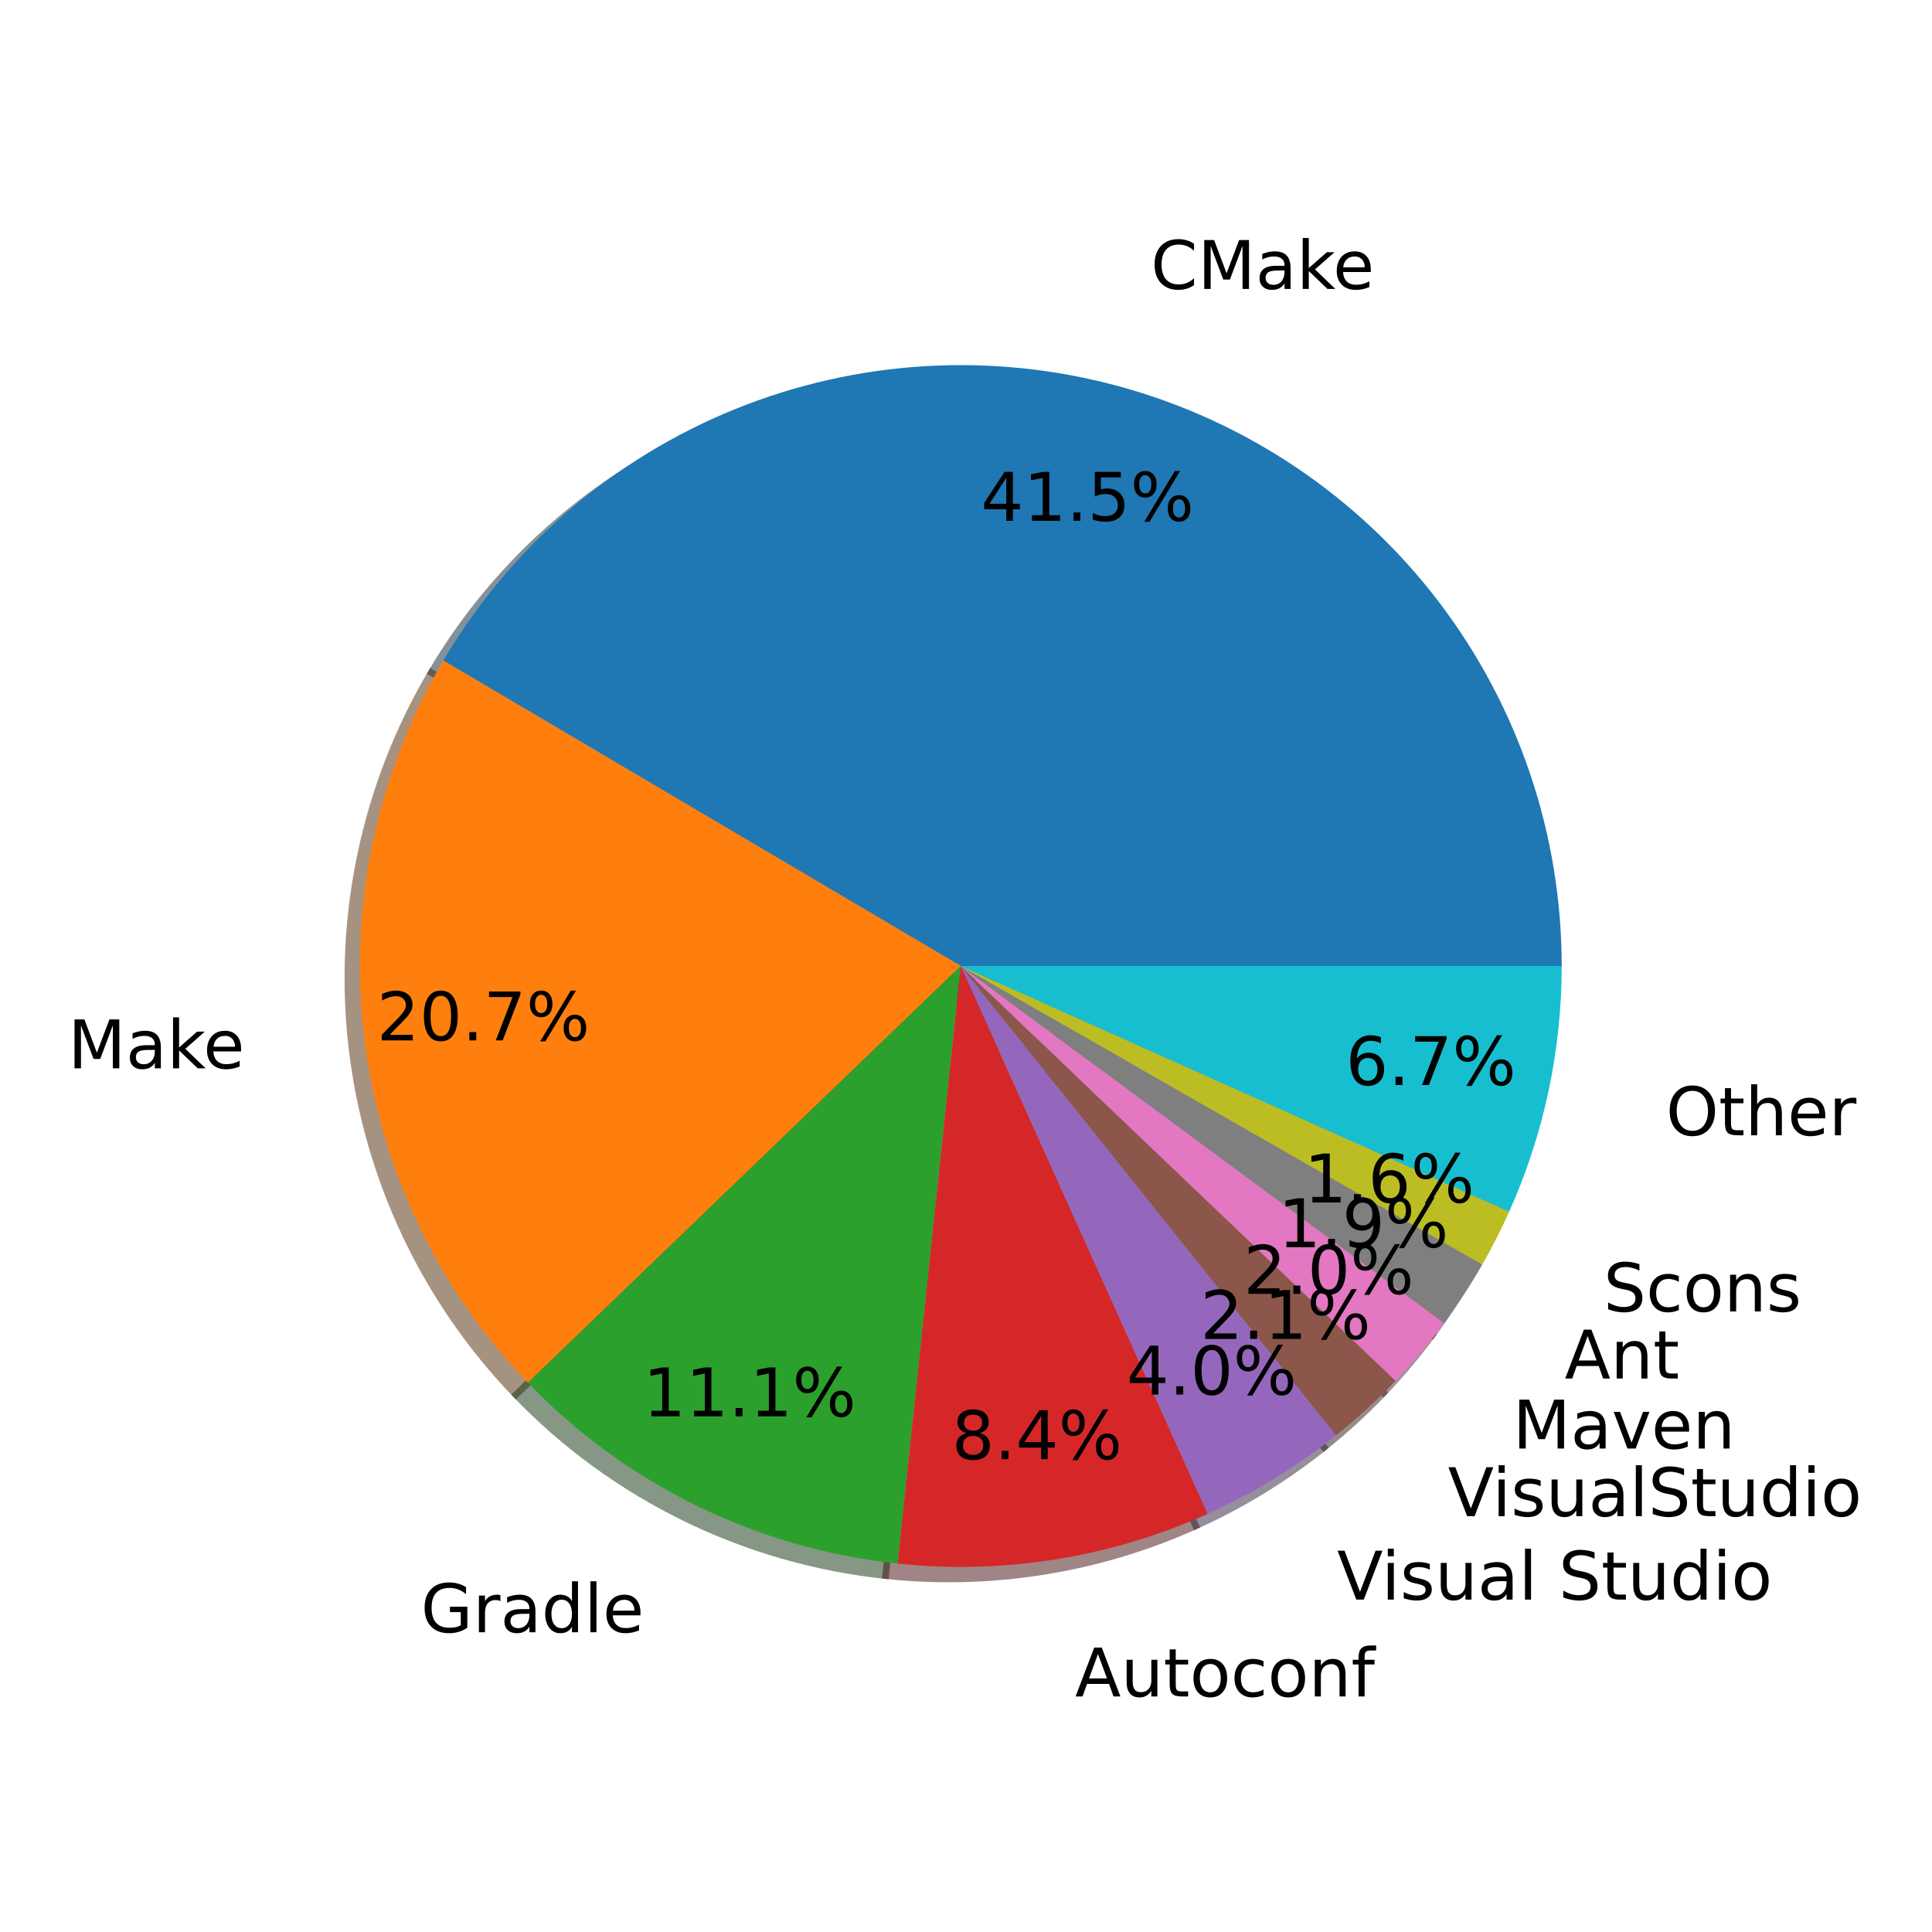
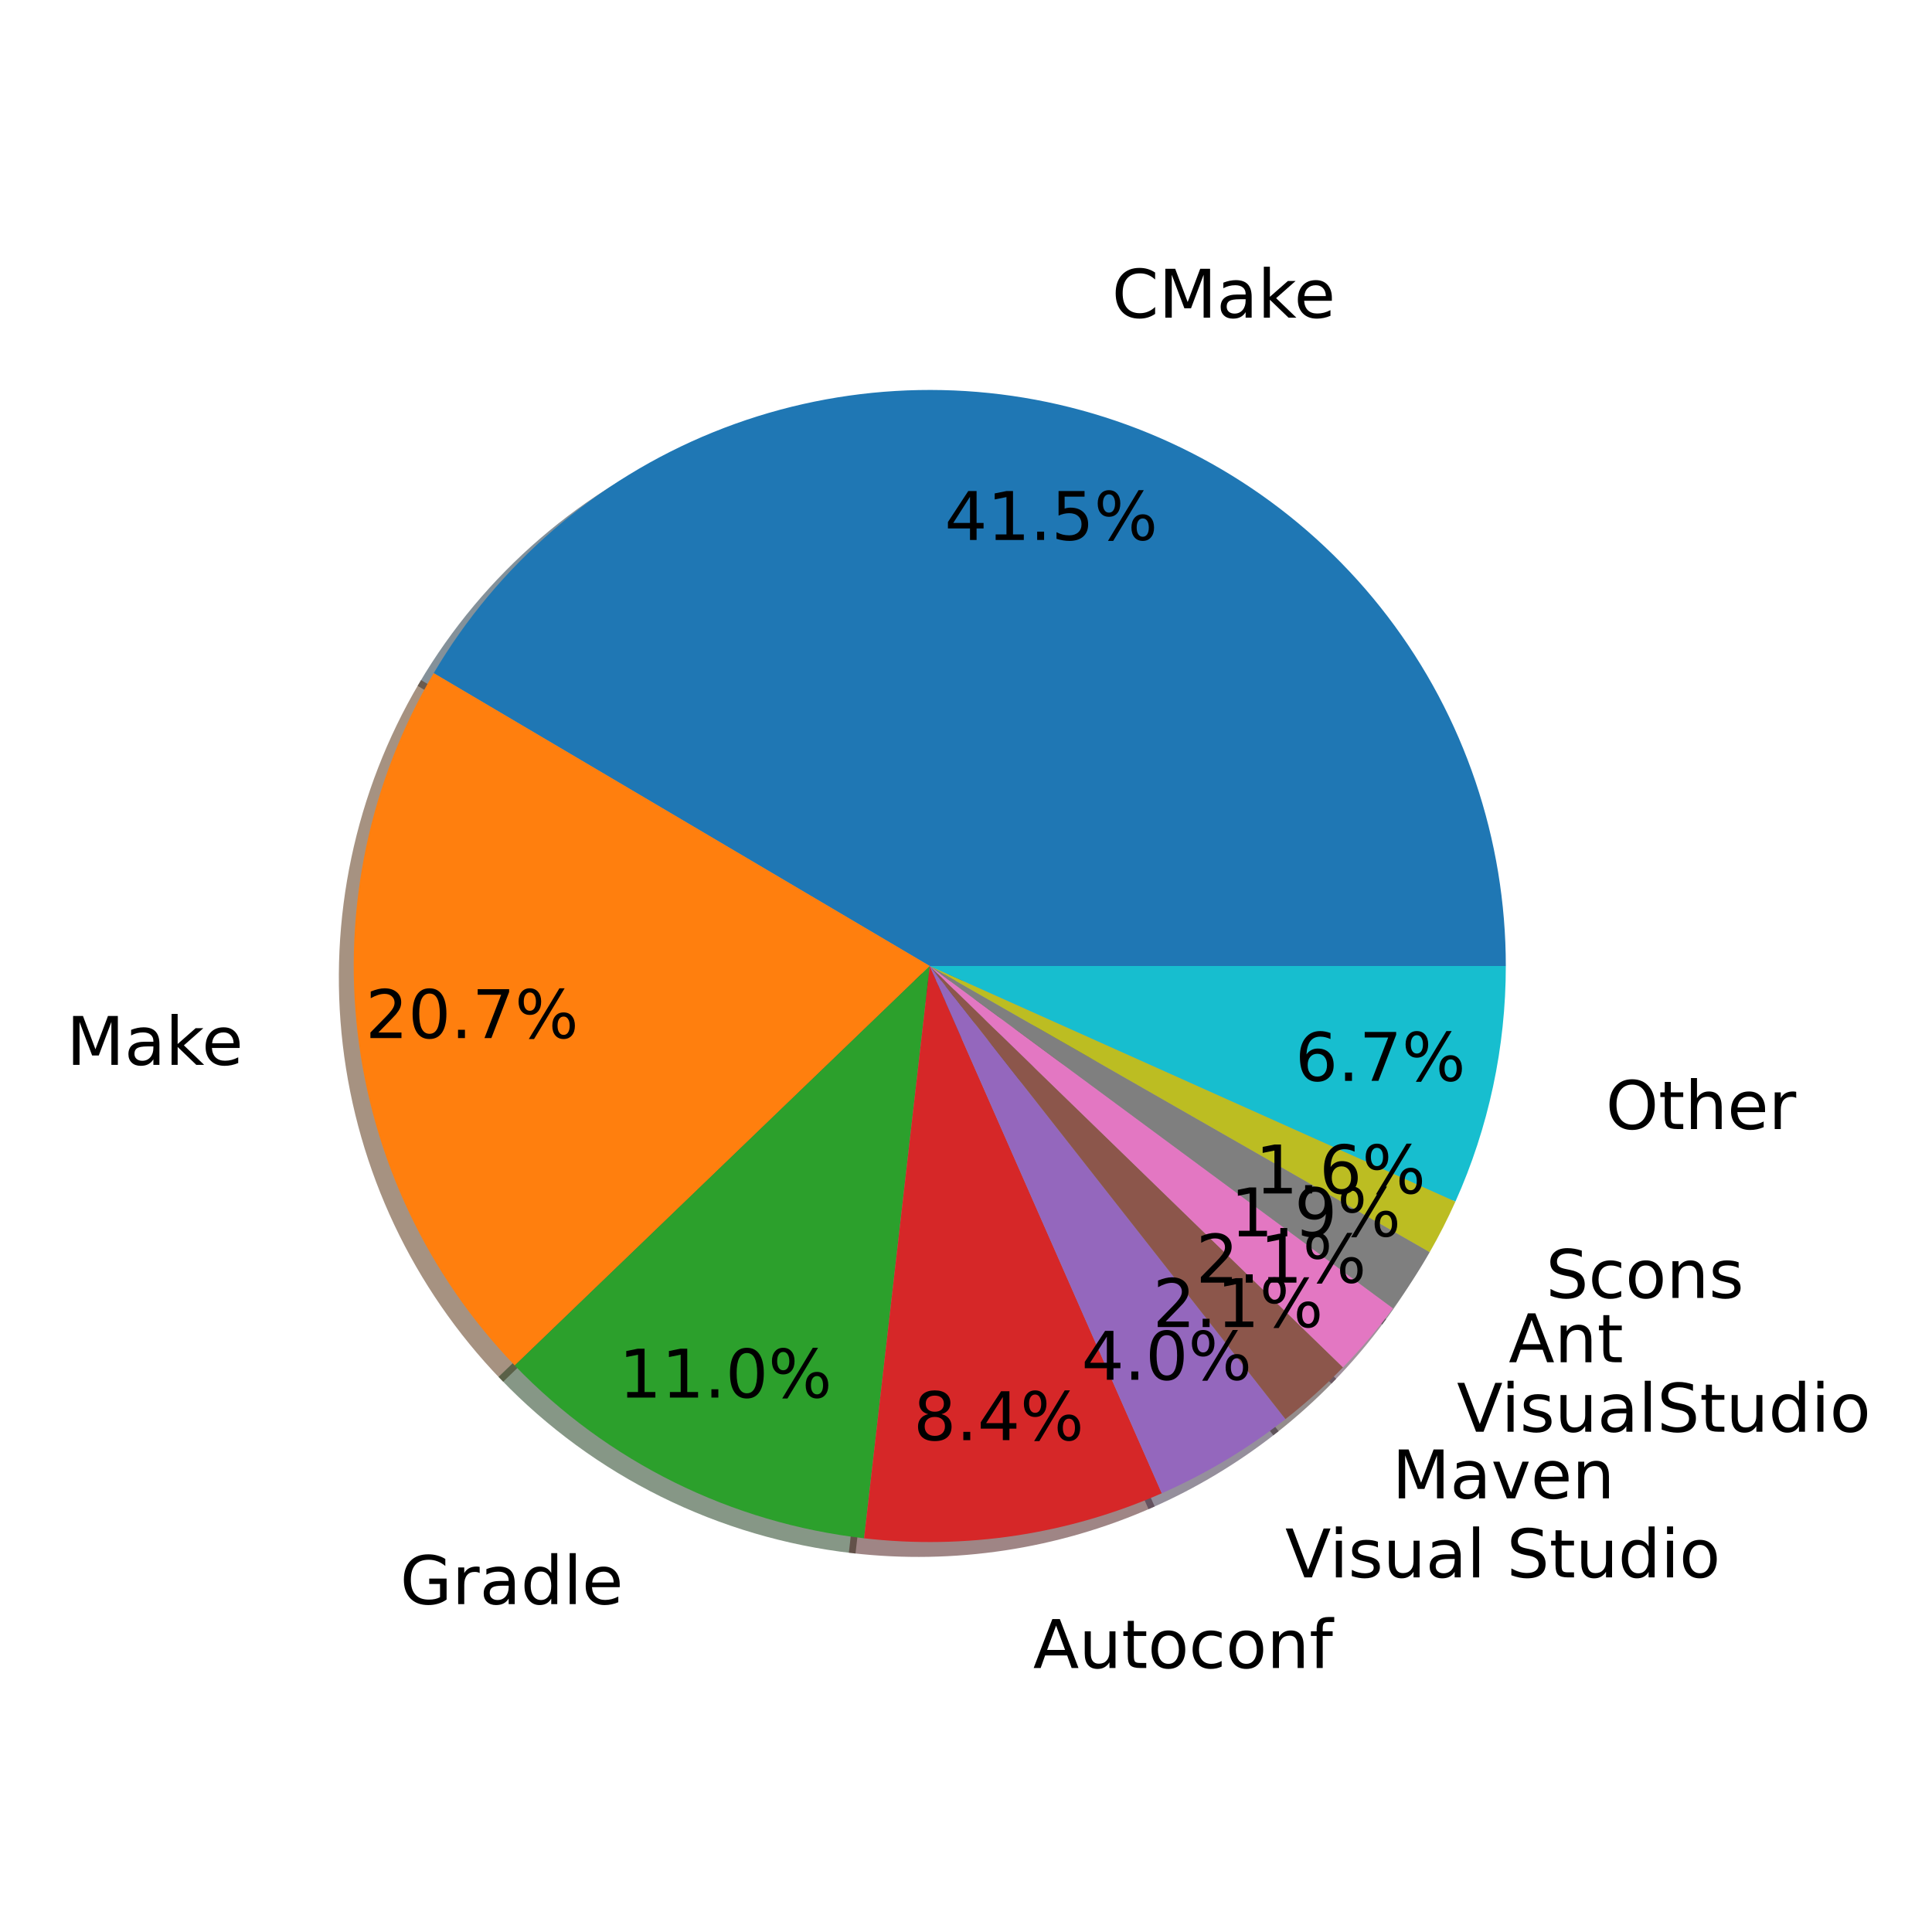
<svg xmlns="http://www.w3.org/2000/svg" xmlns:xlink="http://www.w3.org/1999/xlink" width="288pt" height="288pt" viewBox="0 0 288 288" version="1.1">
  <defs>
    <style type="text/css">*{stroke-linejoin: round; stroke-linecap: butt}</style>
  </defs>
  <g id="figure_1">
    <g id="patch_1">
      <path d="M 0 288  L 288 288  L 288 0  L 0 0  L 0 288  z " style="fill: none" />
    </g>
    <g id="axes_1">
      <g id="patch_2">
-         <path d="M 231.009 145.791  C 231.009 126.151 224.549 107.046 212.631 91.435  C 200.713 75.825 183.985 64.559 165.039 59.384  C 146.093 54.209 125.96 55.406 107.761 62.789  C 89.562 70.173 74.286 83.341 64.301 100.254  L 141.435 145.791  z " style="fill: #092436; opacity: 0.5; stroke: #092436; stroke-linejoin: miter" />
+         <path d="M 222.751 145.717  C 222.751 126.889 216.559 108.574 205.133 93.608  C 193.707 78.643 177.671 67.843 159.508 62.882  C 141.345 57.921 122.045 59.068 104.598 66.146  C 87.151 73.225 72.507 85.849 62.935 102.062  L 136.881 145.717  z " style="fill: #092436; opacity: 0.5; stroke: #092436; stroke-linejoin: miter" />
      </g>
      <g id="patch_3">
-         <path d="M 64.301 100.254  C 54.352 117.107 50.194 136.766 52.47 156.205  C 54.745 175.644 63.33 193.811 76.903 207.911  L 141.435 145.791  z " style="fill: #4d2604; opacity: 0.5; stroke: #4d2604; stroke-linejoin: miter" />
+         <path d="M 62.935 102.062  C 53.397 118.219 49.412 137.065 51.593 155.7  C 53.774 174.336 62.004 191.752 75.016 205.269  L 136.881 145.717  z " style="fill: #4d2604; opacity: 0.5; stroke: #4d2604; stroke-linejoin: miter" />
      </g>
      <g id="patch_4">
-         <path d="M 76.903 207.911  C 84.16 215.45 92.681 221.659 102.081 226.256  C 111.481 230.853 121.614 233.768 132.019 234.868  L 141.435 145.791  z " style="fill: #0d300d; opacity: 0.5; stroke: #0d300d; stroke-linejoin: miter" />
+         <path d="M 75.016 205.269  C 81.883 212.403 89.933 218.296 98.808 222.686  C 107.683 227.076 117.252 229.898 127.089 231.028  L 136.881 145.717  z " style="fill: #0d300d; opacity: 0.5; stroke: #0d300d; stroke-linejoin: miter" />
      </g>
      <g id="patch_5">
-         <path d="M 132.019 234.868  C 139.882 235.699 147.82 235.486 155.626 234.233  C 163.433 232.981 171.039 230.7 178.247 227.451  L 141.435 145.791  z " style="fill: #400c0c; opacity: 0.5; stroke: #400c0c; stroke-linejoin: miter" />
+         <path d="M 127.089 231.028  C 134.619 231.892 142.23 231.755 149.725 230.622  C 157.219 229.488 164.53 227.367 171.467 224.314  L 136.881 145.717  z " style="fill: #400c0c; opacity: 0.5; stroke: #400c0c; stroke-linejoin: miter" />
      </g>
      <g id="patch_6">
-         <path d="M 178.247 227.451  C 181.664 225.911 184.98 224.158 188.177 222.202  C 191.375 220.246 194.446 218.092 197.373 215.751  L 141.435 145.791  z " style="fill: #2c1f39; opacity: 0.5; stroke: #2c1f39; stroke-linejoin: miter" />
+         <path d="M 171.467 224.314  C 174.756 222.867 177.951 221.215 181.032 219.368  C 184.114 217.52 187.077 215.481 189.903 213.263  L 136.881 145.717  z " style="fill: #2c1f39; opacity: 0.5; stroke: #2c1f39; stroke-linejoin: miter" />
      </g>
      <g id="patch_7">
-         <path d="M 197.373 215.751  C 198.941 214.497 200.466 213.192 201.946 211.835  C 203.426 210.479 204.86 209.074 206.246 207.622  L 141.435 145.791  z " style="fill: #2a1a17; opacity: 0.5; stroke: #2a1a17; stroke-linejoin: miter" />
+         <path d="M 189.903 213.263  C 191.416 212.075 192.89 210.836 194.32 209.549  C 195.751 208.261 197.137 206.926 198.478 205.546  L 136.881 145.717  z " style="fill: #2a1a17; opacity: 0.5; stroke: #2a1a17; stroke-linejoin: miter" />
      </g>
      <g id="patch_8">
-         <path d="M 206.246 207.622  C 207.539 206.266 208.789 204.87 209.995 203.436  C 211.201 202.002 212.361 200.531 213.475 199.024  L 141.435 145.791  z " style="fill: #44243a; opacity: 0.5; stroke: #44243a; stroke-linejoin: miter" />
+         <path d="M 198.478 205.546  C 199.819 204.166 201.113 202.741 202.358 201.273  C 203.603 199.806 204.798 198.297 205.942 196.749  L 136.881 145.717  z " style="fill: #44243a; opacity: 0.5; stroke: #44243a; stroke-linejoin: miter" />
      </g>
      <g id="patch_9">
-         <path d="M 213.475 199.024  C 214.508 197.625 215.501 196.196 216.452 194.739  C 217.403 193.282 218.311 191.798 219.175 190.288  L 141.435 145.791  z " style="fill: #262626; opacity: 0.5; stroke: #262626; stroke-linejoin: miter" />
+         <path d="M 205.942 196.749  C 206.933 195.408 207.885 194.038 208.796 192.642  C 209.708 191.245 210.578 189.822 211.407 188.375  L 136.881 145.717  z " style="fill: #262626; opacity: 0.5; stroke: #262626; stroke-linejoin: miter" />
      </g>
      <g id="patch_10">
-         <path d="M 219.175 190.288  C 219.906 189.011 220.606 187.715 221.273 186.403  C 221.94 185.091 222.575 183.763 223.177 182.42  L 141.435 145.791  z " style="fill: #38390a; opacity: 0.5; stroke: #38390a; stroke-linejoin: miter" />
+         <path d="M 211.407 188.375  C 212.108 187.15 212.778 185.908 213.418 184.65  C 214.058 183.392 214.667 182.119 215.244 180.831  L 136.881 145.717  z " style="fill: #38390a; opacity: 0.5; stroke: #38390a; stroke-linejoin: miter" />
      </g>
      <g id="patch_11">
-         <path d="M 223.177 182.42  C 225.751 176.675 227.713 170.675 229.029 164.519  C 230.345 158.364 231.009 152.086 231.009 145.791  L 141.435 145.791  z " style="fill: #07393e; opacity: 0.5; stroke: #07393e; stroke-linejoin: miter" />
+         <path d="M 215.244 180.831  C 217.711 175.324 219.592 169.572 220.853 163.671  C 222.115 157.77 222.751 151.752 222.751 145.717  L 136.881 145.717  z " style="fill: #07393e; opacity: 0.5; stroke: #07393e; stroke-linejoin: miter" />
      </g>
      <g id="patch_12">
-         <path d="M 232.8 144  C 232.8 124.36 226.341 105.255 214.422 89.644  C 202.504 74.033 185.776 62.768 166.83 57.593  C 147.884 52.417 127.752 53.614 109.552 60.998  C 91.353 68.381 76.078 81.55 66.093 98.462  L 143.227 144  z " style="fill: #1f77b4" />
+         <path d="M 224.469 144  C 224.469 125.172 218.276 106.856 206.85 91.891  C 195.425 76.926 179.388 66.126 161.226 61.165  C 143.063 56.203 123.763 57.351 106.316 64.429  C 88.869 71.507 74.225 84.131 64.653 100.345  L 138.598 144  z " style="fill: #1f77b4" />
      </g>
      <g id="patch_13">
-         <path d="M 66.093 98.462  C 56.143 115.316 51.986 134.975 54.261 154.414  C 56.537 173.852 65.121 192.02 78.694 206.12  L 143.227 144  z " style="fill: #ff7f0e" />
+         <path d="M 64.653 100.345  C 55.114 116.502 51.129 135.348 53.31 153.983  C 55.492 172.618 63.722 190.035 76.733 203.552  L 138.598 144  z " style="fill: #ff7f0e" />
      </g>
      <g id="patch_14">
-         <path d="M 78.694 206.12  C 85.951 213.658 94.473 219.867 103.872 224.465  C 113.272 229.062 123.405 231.977 133.811 233.077  L 143.227 144  z " style="fill: #2ca02c" />
+         <path d="M 76.733 203.552  C 83.601 210.686 91.65 216.578 100.525 220.969  C 109.401 225.359 118.969 228.181 128.806 229.31  L 138.598 144  z " style="fill: #2ca02c" />
      </g>
      <g id="patch_15">
-         <path d="M 133.811 233.077  C 141.673 233.908 149.611 233.694 157.418 232.442  C 165.224 231.189 172.83 228.909 180.038 225.66  L 143.227 144  z " style="fill: #d62728" />
+         <path d="M 128.806 229.31  C 136.336 230.174 143.948 230.038 151.442 228.904  C 158.936 227.771 166.247 225.65 173.185 222.597  L 138.598 144  z " style="fill: #d62728" />
      </g>
      <g id="patch_16">
-         <path d="M 180.038 225.66  C 183.455 224.119 186.772 222.366 189.969 220.41  C 193.166 218.455 196.237 216.3 199.165 213.96  L 143.227 144  z " style="fill: #9467bd" />
+         <path d="M 173.185 222.597  C 176.473 221.15 179.668 219.498 182.75 217.65  C 185.831 215.803 188.794 213.764 191.62 211.545  L 138.598 144  z " style="fill: #9467bd" />
      </g>
      <g id="patch_17">
-         <path d="M 199.165 213.96  C 200.732 212.706 202.258 211.4 203.738 210.044  C 205.218 208.688 206.652 207.283 208.037 205.83  L 143.227 144  z " style="fill: #8c564b" />
+         <path d="M 191.62 211.545  C 193.134 210.357 194.607 209.118 196.038 207.831  C 197.468 206.544 198.855 205.209 200.196 203.829  L 138.598 144  z " style="fill: #8c564b" />
      </g>
      <g id="patch_18">
-         <path d="M 208.037 205.83  C 209.331 204.475 210.581 203.079 211.787 201.645  C 212.992 200.211 214.153 198.739 215.266 197.233  L 143.227 144  z " style="fill: #e377c2" />
+         <path d="M 200.196 203.829  C 201.536 202.448 202.83 201.023 204.075 199.556  C 205.32 198.088 206.516 196.58 207.659 195.032  L 138.598 144  z " style="fill: #e377c2" />
      </g>
      <g id="patch_19">
-         <path d="M 215.266 197.233  C 216.3 195.834 217.293 194.405 218.243 192.948  C 219.194 191.491 220.102 190.006 220.966 188.497  L 143.227 144  z " style="fill: #7f7f7f" />
+         <path d="M 207.659 195.032  C 208.651 193.691 209.602 192.321 210.514 190.924  C 211.425 189.527 212.295 188.105 213.124 186.657  L 138.598 144  z " style="fill: #7f7f7f" />
      </g>
      <g id="patch_20">
-         <path d="M 220.966 188.497  C 221.698 187.219 222.397 185.924 223.065 184.612  C 223.732 183.3 224.367 181.971 224.969 180.628  L 143.227 144  z " style="fill: #bcbd22" />
+         <path d="M 213.124 186.657  C 213.825 185.432 214.496 184.191 215.135 182.933  C 215.775 181.675 216.384 180.402 216.961 179.114  L 138.598 144  z " style="fill: #bcbd22" />
      </g>
      <g id="patch_21">
-         <path d="M 224.969 180.628  C 227.543 174.884 229.504 168.884 230.82 162.728  C 232.137 156.572 232.8 150.295 232.8 144  L 143.227 144  z " style="fill: #17becf" />
+         <path d="M 216.961 179.114  C 219.429 173.607 221.309 167.855 222.571 161.954  C 223.832 156.053 224.469 150.035 224.469 144  L 138.598 144  z " style="fill: #17becf" />
      </g>
      <g id="matplotlib.axis_1" />
      <g id="matplotlib.axis_2" />
      <g id="text_1">
-         <g transform="translate(171.5506 43.07044) scale(0.1 -0.1)">
+         <g transform="translate(165.7511 47.35689) scale(0.1 -0.1)">
          <defs>
            <path id="DejaVuSans-43" d="M 4122 4306  L 4122 3641  Q 3803 3938 3442 4084  Q 3081 4231 2675 4231  Q 1875 4231 1450 3742  Q 1025 3253 1025 2328  Q 1025 1406 1450 917  Q 1875 428 2675 428  Q 3081 428 3442 575  Q 3803 722 4122 1019  L 4122 359  Q 3791 134 3420 21  Q 3050 -91 2638 -91  Q 1578 -91 968 557  Q 359 1206 359 2328  Q 359 3453 968 4101  Q 1578 4750 2638 4750  Q 3056 4750 3426 4639  Q 3797 4528 4122 4306  z " transform="scale(0.015625)" />
            <path id="DejaVuSans-4d" d="M 628 4666  L 1569 4666  L 2759 1491  L 3956 4666  L 4897 4666  L 4897 0  L 4281 0  L 4281 4097  L 3078 897  L 2444 897  L 1241 4097  L 1241 0  L 628 0  L 628 4666  z " transform="scale(0.015625)" />
            <path id="DejaVuSans-61" d="M 2194 1759  Q 1497 1759 1228 1600  Q 959 1441 959 1056  Q 959 750 1161 570  Q 1363 391 1709 391  Q 2188 391 2477 730  Q 2766 1069 2766 1631  L 2766 1759  L 2194 1759  z M 3341 1997  L 3341 0  L 2766 0  L 2766 531  Q 2569 213 2275 61  Q 1981 -91 1556 -91  Q 1019 -91 701 211  Q 384 513 384 1019  Q 384 1609 779 1909  Q 1175 2209 1959 2209  L 2766 2209  L 2766 2266  Q 2766 2663 2505 2880  Q 2244 3097 1772 3097  Q 1472 3097 1187 3025  Q 903 2953 641 2809  L 641 3341  Q 956 3463 1253 3523  Q 1550 3584 1831 3584  Q 2591 3584 2966 3190  Q 3341 2797 3341 1997  z " transform="scale(0.015625)" />
            <path id="DejaVuSans-6b" d="M 581 4863  L 1159 4863  L 1159 1991  L 2875 3500  L 3609 3500  L 1753 1863  L 3688 0  L 2938 0  L 1159 1709  L 1159 0  L 581 0  L 581 4863  z " transform="scale(0.015625)" />
            <path id="DejaVuSans-65" d="M 3597 1894  L 3597 1613  L 953 1613  Q 991 1019 1311 708  Q 1631 397 2203 397  Q 2534 397 2845 478  Q 3156 559 3463 722  L 3463 178  Q 3153 47 2828 -22  Q 2503 -91 2169 -91  Q 1331 -91 842 396  Q 353 884 353 1716  Q 353 2575 817 3079  Q 1281 3584 2069 3584  Q 2775 3584 3186 3129  Q 3597 2675 3597 1894  z M 3022 2063  Q 3016 2534 2758 2815  Q 2500 3097 2075 3097  Q 1594 3097 1305 2825  Q 1016 2553 972 2059  L 3022 2063  z " transform="scale(0.015625)" />
          </defs>
          <use xlink:href="#DejaVuSans-43" />
          <use xlink:href="#DejaVuSans-4d" x="69.824" />
          <use xlink:href="#DejaVuSans-61" x="156.104" />
          <use xlink:href="#DejaVuSans-6b" x="217.383" />
          <use xlink:href="#DejaVuSans-65" x="271.668" />
        </g>
      </g>
      <g id="text_2">
-         <g transform="translate(146.2258 77.63342) scale(0.1 -0.1)">
+         <g transform="translate(140.8165 80.49105) scale(0.1 -0.1)">
          <defs>
            <path id="DejaVuSans-34" d="M 2419 4116  L 825 1625  L 2419 1625  L 2419 4116  z M 2253 4666  L 3047 4666  L 3047 1625  L 3713 1625  L 3713 1100  L 3047 1100  L 3047 0  L 2419 0  L 2419 1100  L 313 1100  L 313 1709  L 2253 4666  z " transform="scale(0.015625)" />
            <path id="DejaVuSans-31" d="M 794 531  L 1825 531  L 1825 4091  L 703 3866  L 703 4441  L 1819 4666  L 2450 4666  L 2450 531  L 3481 531  L 3481 0  L 794 0  L 794 531  z " transform="scale(0.015625)" />
            <path id="DejaVuSans-2e" d="M 684 794  L 1344 794  L 1344 0  L 684 0  L 684 794  z " transform="scale(0.015625)" />
            <path id="DejaVuSans-35" d="M 691 4666  L 3169 4666  L 3169 4134  L 1269 4134  L 1269 2991  Q 1406 3038 1543 3061  Q 1681 3084 1819 3084  Q 2600 3084 3056 2656  Q 3513 2228 3513 1497  Q 3513 744 3044 326  Q 2575 -91 1722 -91  Q 1428 -91 1123 -41  Q 819 9 494 109  L 494 744  Q 775 591 1075 516  Q 1375 441 1709 441  Q 2250 441 2565 725  Q 2881 1009 2881 1497  Q 2881 1984 2565 2268  Q 2250 2553 1709 2553  Q 1456 2553 1204 2497  Q 953 2441 691 2322  L 691 4666  z " transform="scale(0.015625)" />
            <path id="DejaVuSans-25" d="M 4653 2053  Q 4381 2053 4226 1822  Q 4072 1591 4072 1178  Q 4072 772 4226 539  Q 4381 306 4653 306  Q 4919 306 5073 539  Q 5228 772 5228 1178  Q 5228 1588 5073 1820  Q 4919 2053 4653 2053  z M 4653 2450  Q 5147 2450 5437 2106  Q 5728 1763 5728 1178  Q 5728 594 5436 251  Q 5144 -91 4653 -91  Q 4153 -91 3862 251  Q 3572 594 3572 1178  Q 3572 1766 3864 2108  Q 4156 2450 4653 2450  z M 1428 4353  Q 1159 4353 1004 4120  Q 850 3888 850 3481  Q 850 3069 1003 2837  Q 1156 2606 1428 2606  Q 1700 2606 1854 2837  Q 2009 3069 2009 3481  Q 2009 3884 1853 4118  Q 1697 4353 1428 4353  z M 4250 4750  L 4750 4750  L 1831 -91  L 1331 -91  L 4250 4750  z M 1428 4750  Q 1922 4750 2215 4408  Q 2509 4066 2509 3481  Q 2509 2891 2217 2550  Q 1925 2209 1428 2209  Q 931 2209 642 2551  Q 353 2894 353 3481  Q 353 4063 643 4406  Q 934 4750 1428 4750  z " transform="scale(0.015625)" />
          </defs>
          <use xlink:href="#DejaVuSans-34" />
          <use xlink:href="#DejaVuSans-31" x="63.623" />
          <use xlink:href="#DejaVuSans-2e" x="127.246" />
          <use xlink:href="#DejaVuSans-35" x="159.033" />
          <use xlink:href="#DejaVuSans-25" x="222.656" />
        </g>
      </g>
      <g id="text_3">
-         <g transform="translate(10.13053 159.2557) scale(0.1 -0.1)">
+         <g transform="translate(9.915254 158.7391) scale(0.1 -0.1)">
          <use xlink:href="#DejaVuSans-4d" />
          <use xlink:href="#DejaVuSans-61" x="86.279" />
          <use xlink:href="#DejaVuSans-6b" x="147.559" />
          <use xlink:href="#DejaVuSans-65" x="201.844" />
        </g>
      </g>
      <g id="text_4">
-         <g transform="translate(56.17074 155.0902) scale(0.1 -0.1)">
+         <g transform="translate(54.48435 154.7458) scale(0.1 -0.1)">
          <defs>
            <path id="DejaVuSans-32" d="M 1228 531  L 3431 531  L 3431 0  L 469 0  L 469 531  Q 828 903 1448 1529  Q 2069 2156 2228 2338  Q 2531 2678 2651 2914  Q 2772 3150 2772 3378  Q 2772 3750 2511 3984  Q 2250 4219 1831 4219  Q 1534 4219 1204 4116  Q 875 4013 500 3803  L 500 4441  Q 881 4594 1212 4672  Q 1544 4750 1819 4750  Q 2544 4750 2975 4387  Q 3406 4025 3406 3419  Q 3406 3131 3298 2873  Q 3191 2616 2906 2266  Q 2828 2175 2409 1742  Q 1991 1309 1228 531  z " transform="scale(0.015625)" />
            <path id="DejaVuSans-30" d="M 2034 4250  Q 1547 4250 1301 3770  Q 1056 3291 1056 2328  Q 1056 1369 1301 889  Q 1547 409 2034 409  Q 2525 409 2770 889  Q 3016 1369 3016 2328  Q 3016 3291 2770 3770  Q 2525 4250 2034 4250  z M 2034 4750  Q 2819 4750 3233 4129  Q 3647 3509 3647 2328  Q 3647 1150 3233 529  Q 2819 -91 2034 -91  Q 1250 -91 836 529  Q 422 1150 422 2328  Q 422 3509 836 4129  Q 1250 4750 2034 4750  z " transform="scale(0.015625)" />
            <path id="DejaVuSans-37" d="M 525 4666  L 3525 4666  L 3525 4397  L 1831 0  L 1172 0  L 2766 4134  L 525 4134  L 525 4666  z " transform="scale(0.015625)" />
          </defs>
          <use xlink:href="#DejaVuSans-32" />
          <use xlink:href="#DejaVuSans-30" x="63.623" />
          <use xlink:href="#DejaVuSans-2e" x="127.246" />
          <use xlink:href="#DejaVuSans-37" x="159.033" />
          <use xlink:href="#DejaVuSans-25" x="222.656" />
        </g>
      </g>
      <g id="text_5">
-         <g transform="translate(62.73441 243.3171) scale(0.1 -0.1)">
+         <g transform="translate(59.64366 239.1216) scale(0.1 -0.1)">
          <defs>
            <path id="DejaVuSans-47" d="M 3809 666  L 3809 1919  L 2778 1919  L 2778 2438  L 4434 2438  L 4434 434  Q 4069 175 3628 42  Q 3188 -91 2688 -91  Q 1594 -91 976 548  Q 359 1188 359 2328  Q 359 3472 976 4111  Q 1594 4750 2688 4750  Q 3144 4750 3555 4637  Q 3966 4525 4313 4306  L 4313 3634  Q 3963 3931 3569 4081  Q 3175 4231 2741 4231  Q 1884 4231 1454 3753  Q 1025 3275 1025 2328  Q 1025 1384 1454 906  Q 1884 428 2741 428  Q 3075 428 3337 486  Q 3600 544 3809 666  z " transform="scale(0.015625)" />
            <path id="DejaVuSans-72" d="M 2631 2963  Q 2534 3019 2420 3045  Q 2306 3072 2169 3072  Q 1681 3072 1420 2755  Q 1159 2438 1159 1844  L 1159 0  L 581 0  L 581 3500  L 1159 3500  L 1159 2956  Q 1341 3275 1631 3429  Q 1922 3584 2338 3584  Q 2397 3584 2469 3576  Q 2541 3569 2628 3553  L 2631 2963  z " transform="scale(0.015625)" />
            <path id="DejaVuSans-64" d="M 2906 2969  L 2906 4863  L 3481 4863  L 3481 0  L 2906 0  L 2906 525  Q 2725 213 2448 61  Q 2172 -91 1784 -91  Q 1150 -91 751 415  Q 353 922 353 1747  Q 353 2572 751 3078  Q 1150 3584 1784 3584  Q 2172 3584 2448 3432  Q 2725 3281 2906 2969  z M 947 1747  Q 947 1113 1208 752  Q 1469 391 1925 391  Q 2381 391 2643 752  Q 2906 1113 2906 1747  Q 2906 2381 2643 2742  Q 2381 3103 1925 3103  Q 1469 3103 1208 2742  Q 947 2381 947 1747  z " transform="scale(0.015625)" />
            <path id="DejaVuSans-6c" d="M 603 4863  L 1178 4863  L 1178 0  L 603 0  L 603 4863  z " transform="scale(0.015625)" />
          </defs>
          <use xlink:href="#DejaVuSans-47" />
          <use xlink:href="#DejaVuSans-72" x="77.49" />
          <use xlink:href="#DejaVuSans-61" x="118.604" />
          <use xlink:href="#DejaVuSans-64" x="179.883" />
          <use xlink:href="#DejaVuSans-6c" x="243.359" />
          <use xlink:href="#DejaVuSans-65" x="271.143" />
        </g>
      </g>
      <g id="text_6">
-         <g transform="translate(95.85978 211.1312) scale(0.1 -0.1)">
+         <g transform="translate(92.25641 208.3342) scale(0.1 -0.1)">
          <use xlink:href="#DejaVuSans-31" />
          <use xlink:href="#DejaVuSans-31" x="63.623" />
          <use xlink:href="#DejaVuSans-2e" x="127.246" />
-           <use xlink:href="#DejaVuSans-31" x="159.033" />
+           <use xlink:href="#DejaVuSans-30" x="159.033" />
          <use xlink:href="#DejaVuSans-25" x="222.656" />
        </g>
      </g>
      <g id="text_7">
-         <g transform="translate(160.2558 252.8897) scale(0.1 -0.1)">
+         <g transform="translate(154.0106 248.6445) scale(0.1 -0.1)">
          <defs>
            <path id="DejaVuSans-41" d="M 2188 4044  L 1331 1722  L 3047 1722  L 2188 4044  z M 1831 4666  L 2547 4666  L 4325 0  L 3669 0  L 3244 1197  L 1141 1197  L 716 0  L 50 0  L 1831 4666  z " transform="scale(0.015625)" />
            <path id="DejaVuSans-75" d="M 544 1381  L 544 3500  L 1119 3500  L 1119 1403  Q 1119 906 1312 657  Q 1506 409 1894 409  Q 2359 409 2629 706  Q 2900 1003 2900 1516  L 2900 3500  L 3475 3500  L 3475 0  L 2900 0  L 2900 538  Q 2691 219 2414 64  Q 2138 -91 1772 -91  Q 1169 -91 856 284  Q 544 659 544 1381  z M 1991 3584  L 1991 3584  z " transform="scale(0.015625)" />
            <path id="DejaVuSans-74" d="M 1172 4494  L 1172 3500  L 2356 3500  L 2356 3053  L 1172 3053  L 1172 1153  Q 1172 725 1289 603  Q 1406 481 1766 481  L 2356 481  L 2356 0  L 1766 0  Q 1100 0 847 248  Q 594 497 594 1153  L 594 3053  L 172 3053  L 172 3500  L 594 3500  L 594 4494  L 1172 4494  z " transform="scale(0.015625)" />
            <path id="DejaVuSans-6f" d="M 1959 3097  Q 1497 3097 1228 2736  Q 959 2375 959 1747  Q 959 1119 1226 758  Q 1494 397 1959 397  Q 2419 397 2687 759  Q 2956 1122 2956 1747  Q 2956 2369 2687 2733  Q 2419 3097 1959 3097  z M 1959 3584  Q 2709 3584 3137 3096  Q 3566 2609 3566 1747  Q 3566 888 3137 398  Q 2709 -91 1959 -91  Q 1206 -91 779 398  Q 353 888 353 1747  Q 353 2609 779 3096  Q 1206 3584 1959 3584  z " transform="scale(0.015625)" />
            <path id="DejaVuSans-63" d="M 3122 3366  L 3122 2828  Q 2878 2963 2633 3030  Q 2388 3097 2138 3097  Q 1578 3097 1268 2742  Q 959 2388 959 1747  Q 959 1106 1268 751  Q 1578 397 2138 397  Q 2388 397 2633 464  Q 2878 531 3122 666  L 3122 134  Q 2881 22 2623 -34  Q 2366 -91 2075 -91  Q 1284 -91 818 406  Q 353 903 353 1747  Q 353 2603 823 3093  Q 1294 3584 2113 3584  Q 2378 3584 2631 3529  Q 2884 3475 3122 3366  z " transform="scale(0.015625)" />
            <path id="DejaVuSans-6e" d="M 3513 2113  L 3513 0  L 2938 0  L 2938 2094  Q 2938 2591 2744 2837  Q 2550 3084 2163 3084  Q 1697 3084 1428 2787  Q 1159 2491 1159 1978  L 1159 0  L 581 0  L 581 3500  L 1159 3500  L 1159 2956  Q 1366 3272 1645 3428  Q 1925 3584 2291 3584  Q 2894 3584 3203 3211  Q 3513 2838 3513 2113  z " transform="scale(0.015625)" />
            <path id="DejaVuSans-66" d="M 2375 4863  L 2375 4384  L 1825 4384  Q 1516 4384 1395 4259  Q 1275 4134 1275 3809  L 1275 3500  L 2222 3500  L 2222 3053  L 1275 3053  L 1275 0  L 697 0  L 697 3053  L 147 3053  L 147 3500  L 697 3500  L 697 3744  Q 697 4328 969 4595  Q 1241 4863 1831 4863  L 2375 4863  z " transform="scale(0.015625)" />
          </defs>
          <use xlink:href="#DejaVuSans-41" />
          <use xlink:href="#DejaVuSans-75" x="68.408" />
          <use xlink:href="#DejaVuSans-74" x="131.787" />
          <use xlink:href="#DejaVuSans-6f" x="170.996" />
          <use xlink:href="#DejaVuSans-63" x="232.178" />
          <use xlink:href="#DejaVuSans-6f" x="287.158" />
          <use xlink:href="#DejaVuSans-6e" x="348.34" />
          <use xlink:href="#DejaVuSans-66" x="411.719" />
        </g>
      </g>
      <g id="text_8">
-         <g transform="translate(141.8772 217.5129) scale(0.1 -0.1)">
+         <g transform="translate(136.1708 214.6828) scale(0.1 -0.1)">
          <defs>
            <path id="DejaVuSans-38" d="M 2034 2216  Q 1584 2216 1326 1975  Q 1069 1734 1069 1313  Q 1069 891 1326 650  Q 1584 409 2034 409  Q 2484 409 2743 651  Q 3003 894 3003 1313  Q 3003 1734 2745 1975  Q 2488 2216 2034 2216  z M 1403 2484  Q 997 2584 770 2862  Q 544 3141 544 3541  Q 544 4100 942 4425  Q 1341 4750 2034 4750  Q 2731 4750 3128 4425  Q 3525 4100 3525 3541  Q 3525 3141 3298 2862  Q 3072 2584 2669 2484  Q 3125 2378 3379 2068  Q 3634 1759 3634 1313  Q 3634 634 3220 271  Q 2806 -91 2034 -91  Q 1263 -91 848 271  Q 434 634 434 1313  Q 434 1759 690 2068  Q 947 2378 1403 2484  z M 1172 3481  Q 1172 3119 1398 2916  Q 1625 2713 2034 2713  Q 2441 2713 2670 2916  Q 2900 3119 2900 3481  Q 2900 3844 2670 4047  Q 2441 4250 2034 4250  Q 1625 4250 1398 4047  Q 1172 3844 1172 3481  z " transform="scale(0.015625)" />
          </defs>
          <use xlink:href="#DejaVuSans-38" />
          <use xlink:href="#DejaVuSans-2e" x="63.623" />
          <use xlink:href="#DejaVuSans-34" x="95.41" />
          <use xlink:href="#DejaVuSans-25" x="159.033" />
        </g>
      </g>
      <g id="text_9">
-         <g transform="translate(199.3173 238.4518) scale(0.1 -0.1)">
+         <g transform="translate(191.5799 235.1397) scale(0.1 -0.1)">
          <defs>
            <path id="DejaVuSans-56" d="M 1831 0  L 50 4666  L 709 4666  L 2188 738  L 3669 4666  L 4325 4666  L 2547 0  L 1831 0  z " transform="scale(0.015625)" />
            <path id="DejaVuSans-69" d="M 603 3500  L 1178 3500  L 1178 0  L 603 0  L 603 3500  z M 603 4863  L 1178 4863  L 1178 4134  L 603 4134  L 603 4863  z " transform="scale(0.015625)" />
            <path id="DejaVuSans-73" d="M 2834 3397  L 2834 2853  Q 2591 2978 2328 3040  Q 2066 3103 1784 3103  Q 1356 3103 1142 2972  Q 928 2841 928 2578  Q 928 2378 1081 2264  Q 1234 2150 1697 2047  L 1894 2003  Q 2506 1872 2764 1633  Q 3022 1394 3022 966  Q 3022 478 2636 193  Q 2250 -91 1575 -91  Q 1294 -91 989 -36  Q 684 19 347 128  L 347 722  Q 666 556 975 473  Q 1284 391 1588 391  Q 1994 391 2212 530  Q 2431 669 2431 922  Q 2431 1156 2273 1281  Q 2116 1406 1581 1522  L 1381 1569  Q 847 1681 609 1914  Q 372 2147 372 2553  Q 372 3047 722 3315  Q 1072 3584 1716 3584  Q 2034 3584 2315 3537  Q 2597 3491 2834 3397  z " transform="scale(0.015625)" />
            <path id="DejaVuSans-20" transform="scale(0.015625)" />
            <path id="DejaVuSans-53" d="M 3425 4513  L 3425 3897  Q 3066 4069 2747 4153  Q 2428 4238 2131 4238  Q 1616 4238 1336 4038  Q 1056 3838 1056 3469  Q 1056 3159 1242 3001  Q 1428 2844 1947 2747  L 2328 2669  Q 3034 2534 3370 2195  Q 3706 1856 3706 1288  Q 3706 609 3251 259  Q 2797 -91 1919 -91  Q 1588 -91 1214 -16  Q 841 59 441 206  L 441 856  Q 825 641 1194 531  Q 1563 422 1919 422  Q 2459 422 2753 634  Q 3047 847 3047 1241  Q 3047 1584 2836 1778  Q 2625 1972 2144 2069  L 1759 2144  Q 1053 2284 737 2584  Q 422 2884 422 3419  Q 422 4038 858 4394  Q 1294 4750 2059 4750  Q 2388 4750 2728 4690  Q 3069 4631 3425 4513  z " transform="scale(0.015625)" />
          </defs>
          <use xlink:href="#DejaVuSans-56" />
          <use xlink:href="#DejaVuSans-69" x="66.158" />
          <use xlink:href="#DejaVuSans-73" x="93.941" />
          <use xlink:href="#DejaVuSans-75" x="146.041" />
          <use xlink:href="#DejaVuSans-61" x="209.42" />
          <use xlink:href="#DejaVuSans-6c" x="270.699" />
          <use xlink:href="#DejaVuSans-20" x="298.482" />
          <use xlink:href="#DejaVuSans-53" x="330.27" />
          <use xlink:href="#DejaVuSans-74" x="393.746" />
          <use xlink:href="#DejaVuSans-75" x="432.955" />
          <use xlink:href="#DejaVuSans-64" x="496.334" />
          <use xlink:href="#DejaVuSans-69" x="559.811" />
          <use xlink:href="#DejaVuSans-6f" x="587.594" />
        </g>
      </g>
      <g id="text_10">
-         <g transform="translate(167.9181 207.8877) scale(0.1 -0.1)">
+         <g transform="translate(161.217 205.6796) scale(0.1 -0.1)">
          <use xlink:href="#DejaVuSans-34" />
          <use xlink:href="#DejaVuSans-2e" x="63.623" />
          <use xlink:href="#DejaVuSans-30" x="95.41" />
          <use xlink:href="#DejaVuSans-25" x="159.033" />
        </g>
      </g>
      <g id="text_11">
-         <g transform="translate(215.8397 226.0122) scale(0.1 -0.1)">
+         <g transform="translate(207.5255 223.3568) scale(0.1 -0.1)">
+           <defs>
+             <path id="DejaVuSans-76" d="M 191 3500  L 800 3500  L 1894 563  L 2988 3500  L 3597 3500  L 2284 0  L 1503 0  L 191 3500  z " transform="scale(0.015625)" />
+           </defs>
+           <use xlink:href="#DejaVuSans-4d" />
+           <use xlink:href="#DejaVuSans-61" x="86.279" />
+           <use xlink:href="#DejaVuSans-76" x="147.559" />
+           <use xlink:href="#DejaVuSans-65" x="206.738" />
+           <use xlink:href="#DejaVuSans-6e" x="268.262" />
+         </g>
+       </g>
+       <g id="text_12">
+         <g transform="translate(171.8474 197.8243) scale(0.1 -0.1)">
+           <use xlink:href="#DejaVuSans-32" />
+           <use xlink:href="#DejaVuSans-2e" x="63.623" />
+           <use xlink:href="#DejaVuSans-31" x="95.41" />
+           <use xlink:href="#DejaVuSans-25" x="159.033" />
+         </g>
+       </g>
+       <g id="text_13">
+         <g transform="translate(217.1708 213.4264) scale(0.1 -0.1)">
          <use xlink:href="#DejaVuSans-56" />
          <use xlink:href="#DejaVuSans-69" x="66.158" />
          <use xlink:href="#DejaVuSans-73" x="93.941" />
          <use xlink:href="#DejaVuSans-75" x="146.041" />
          <use xlink:href="#DejaVuSans-61" x="209.42" />
          <use xlink:href="#DejaVuSans-6c" x="270.699" />
          <use xlink:href="#DejaVuSans-53" x="298.482" />
          <use xlink:href="#DejaVuSans-74" x="361.959" />
          <use xlink:href="#DejaVuSans-75" x="401.168" />
          <use xlink:href="#DejaVuSans-64" x="464.547" />
          <use xlink:href="#DejaVuSans-69" x="528.023" />
          <use xlink:href="#DejaVuSans-6f" x="555.807" />
        </g>
      </g>
-       <g id="text_12">
-         <g transform="translate(178.9331 199.5946) scale(0.1 -0.1)">
+       <g id="text_14">
+         <g transform="translate(178.2776 191.204) scale(0.1 -0.1)">
          <use xlink:href="#DejaVuSans-32" />
          <use xlink:href="#DejaVuSans-2e" x="63.623" />
          <use xlink:href="#DejaVuSans-31" x="95.41" />
          <use xlink:href="#DejaVuSans-25" x="159.033" />
        </g>
      </g>
-       <g id="text_13">
-         <g transform="translate(225.4985 215.9332) scale(0.1 -0.1)">
-           <defs>
-             <path id="DejaVuSans-76" d="M 191 3500  L 800 3500  L 1894 563  L 2988 3500  L 3597 3500  L 2284 0  L 1503 0  L 191 3500  z " transform="scale(0.015625)" />
-           </defs>
-           <use xlink:href="#DejaVuSans-4d" />
-           <use xlink:href="#DejaVuSans-61" x="86.279" />
-           <use xlink:href="#DejaVuSans-76" x="147.559" />
-           <use xlink:href="#DejaVuSans-65" x="206.738" />
-           <use xlink:href="#DejaVuSans-6e" x="268.262" />
-         </g>
-       </g>
-       <g id="text_14">
-         <g transform="translate(185.3723 192.8752) scale(0.1 -0.1)">
-           <use xlink:href="#DejaVuSans-32" />
-           <use xlink:href="#DejaVuSans-2e" x="63.623" />
-           <use xlink:href="#DejaVuSans-30" x="95.41" />
-           <use xlink:href="#DejaVuSans-25" x="159.033" />
-         </g>
-       </g>
      <g id="text_15">
-         <g transform="translate(233.2468 205.4965) scale(0.1 -0.1)">
+         <g transform="translate(224.8968 203.0684) scale(0.1 -0.1)">
          <use xlink:href="#DejaVuSans-41" />
          <use xlink:href="#DejaVuSans-6e" x="68.408" />
          <use xlink:href="#DejaVuSans-74" x="131.787" />
        </g>
      </g>
      <g id="text_16">
-         <g transform="translate(190.5378 185.9175) scale(0.1 -0.1)">
+         <g transform="translate(183.4283 184.2987) scale(0.1 -0.1)">
          <defs>
            <path id="DejaVuSans-39" d="M 703 97  L 703 672  Q 941 559 1184 500  Q 1428 441 1663 441  Q 2288 441 2617 861  Q 2947 1281 2994 2138  Q 2813 1869 2534 1725  Q 2256 1581 1919 1581  Q 1219 1581 811 2004  Q 403 2428 403 3163  Q 403 3881 828 4315  Q 1253 4750 1959 4750  Q 2769 4750 3195 4129  Q 3622 3509 3622 2328  Q 3622 1225 3098 567  Q 2575 -91 1691 -91  Q 1453 -91 1209 -44  Q 966 3 703 97  z M 1959 2075  Q 2384 2075 2632 2365  Q 2881 2656 2881 3163  Q 2881 3666 2632 3958  Q 2384 4250 1959 4250  Q 1534 4250 1286 3958  Q 1038 3666 1038 3163  Q 1038 2656 1286 2365  Q 1534 2075 1959 2075  z " transform="scale(0.015625)" />
          </defs>
          <use xlink:href="#DejaVuSans-31" />
          <use xlink:href="#DejaVuSans-2e" x="63.623" />
          <use xlink:href="#DejaVuSans-39" x="95.41" />
          <use xlink:href="#DejaVuSans-25" x="159.033" />
        </g>
      </g>
      <g id="text_17">
-         <g transform="translate(239.032 195.4934) scale(0.1 -0.1)">
+         <g transform="translate(230.4429 193.4788) scale(0.1 -0.1)">
          <use xlink:href="#DejaVuSans-53" />
          <use xlink:href="#DejaVuSans-63" x="63.477" />
          <use xlink:href="#DejaVuSans-6f" x="118.457" />
          <use xlink:href="#DejaVuSans-6e" x="179.639" />
          <use xlink:href="#DejaVuSans-73" x="243.018" />
        </g>
      </g>
      <g id="text_18">
-         <g transform="translate(194.3947 179.2487) scale(0.1 -0.1)">
+         <g transform="translate(187.1257 177.9056) scale(0.1 -0.1)">
          <defs>
            <path id="DejaVuSans-36" d="M 2113 2584  Q 1688 2584 1439 2293  Q 1191 2003 1191 1497  Q 1191 994 1439 701  Q 1688 409 2113 409  Q 2538 409 2786 701  Q 3034 994 3034 1497  Q 3034 2003 2786 2293  Q 2538 2584 2113 2584  z M 3366 4563  L 3366 3988  Q 3128 4100 2886 4159  Q 2644 4219 2406 4219  Q 1781 4219 1451 3797  Q 1122 3375 1075 2522  Q 1259 2794 1537 2939  Q 1816 3084 2150 3084  Q 2853 3084 3261 2657  Q 3669 2231 3669 1497  Q 3669 778 3244 343  Q 2819 -91 2113 -91  Q 1303 -91 875 529  Q 447 1150 447 2328  Q 447 3434 972 4092  Q 1497 4750 2381 4750  Q 2619 4750 2861 4703  Q 3103 4656 3366 4563  z " transform="scale(0.015625)" />
          </defs>
          <use xlink:href="#DejaVuSans-31" />
          <use xlink:href="#DejaVuSans-2e" x="63.623" />
          <use xlink:href="#DejaVuSans-36" x="95.41" />
          <use xlink:href="#DejaVuSans-25" x="159.033" />
        </g>
      </g>
      <g id="text_19">
-         <g transform="translate(248.3391 169.233) scale(0.1 -0.1)">
+         <g transform="translate(239.3652 168.3039) scale(0.1 -0.1)">
          <defs>
            <path id="DejaVuSans-4f" d="M 2522 4238  Q 1834 4238 1429 3725  Q 1025 3213 1025 2328  Q 1025 1447 1429 934  Q 1834 422 2522 422  Q 3209 422 3611 934  Q 4013 1447 4013 2328  Q 4013 3213 3611 3725  Q 3209 4238 2522 4238  z M 2522 4750  Q 3503 4750 4090 4092  Q 4678 3434 4678 2328  Q 4678 1225 4090 567  Q 3503 -91 2522 -91  Q 1538 -91 948 565  Q 359 1222 359 2328  Q 359 3434 948 4092  Q 1538 4750 2522 4750  z " transform="scale(0.015625)" />
            <path id="DejaVuSans-68" d="M 3513 2113  L 3513 0  L 2938 0  L 2938 2094  Q 2938 2591 2744 2837  Q 2550 3084 2163 3084  Q 1697 3084 1428 2787  Q 1159 2491 1159 1978  L 1159 0  L 581 0  L 581 4863  L 1159 4863  L 1159 2956  Q 1366 3272 1645 3428  Q 1925 3584 2291 3584  Q 2894 3584 3203 3211  Q 3513 2838 3513 2113  z " transform="scale(0.015625)" />
          </defs>
          <use xlink:href="#DejaVuSans-4f" />
          <use xlink:href="#DejaVuSans-74" x="78.711" />
          <use xlink:href="#DejaVuSans-68" x="117.92" />
          <use xlink:href="#DejaVuSans-65" x="181.299" />
          <use xlink:href="#DejaVuSans-72" x="242.822" />
        </g>
      </g>
      <g id="text_20">
-         <g transform="translate(200.5994 161.7418) scale(0.1 -0.1)">
+         <g transform="translate(193.0739 161.1224) scale(0.1 -0.1)">
          <use xlink:href="#DejaVuSans-36" />
          <use xlink:href="#DejaVuSans-2e" x="63.623" />
          <use xlink:href="#DejaVuSans-37" x="95.41" />
          <use xlink:href="#DejaVuSans-25" x="159.033" />
        </g>
      </g>
    </g>
  </g>
</svg>
